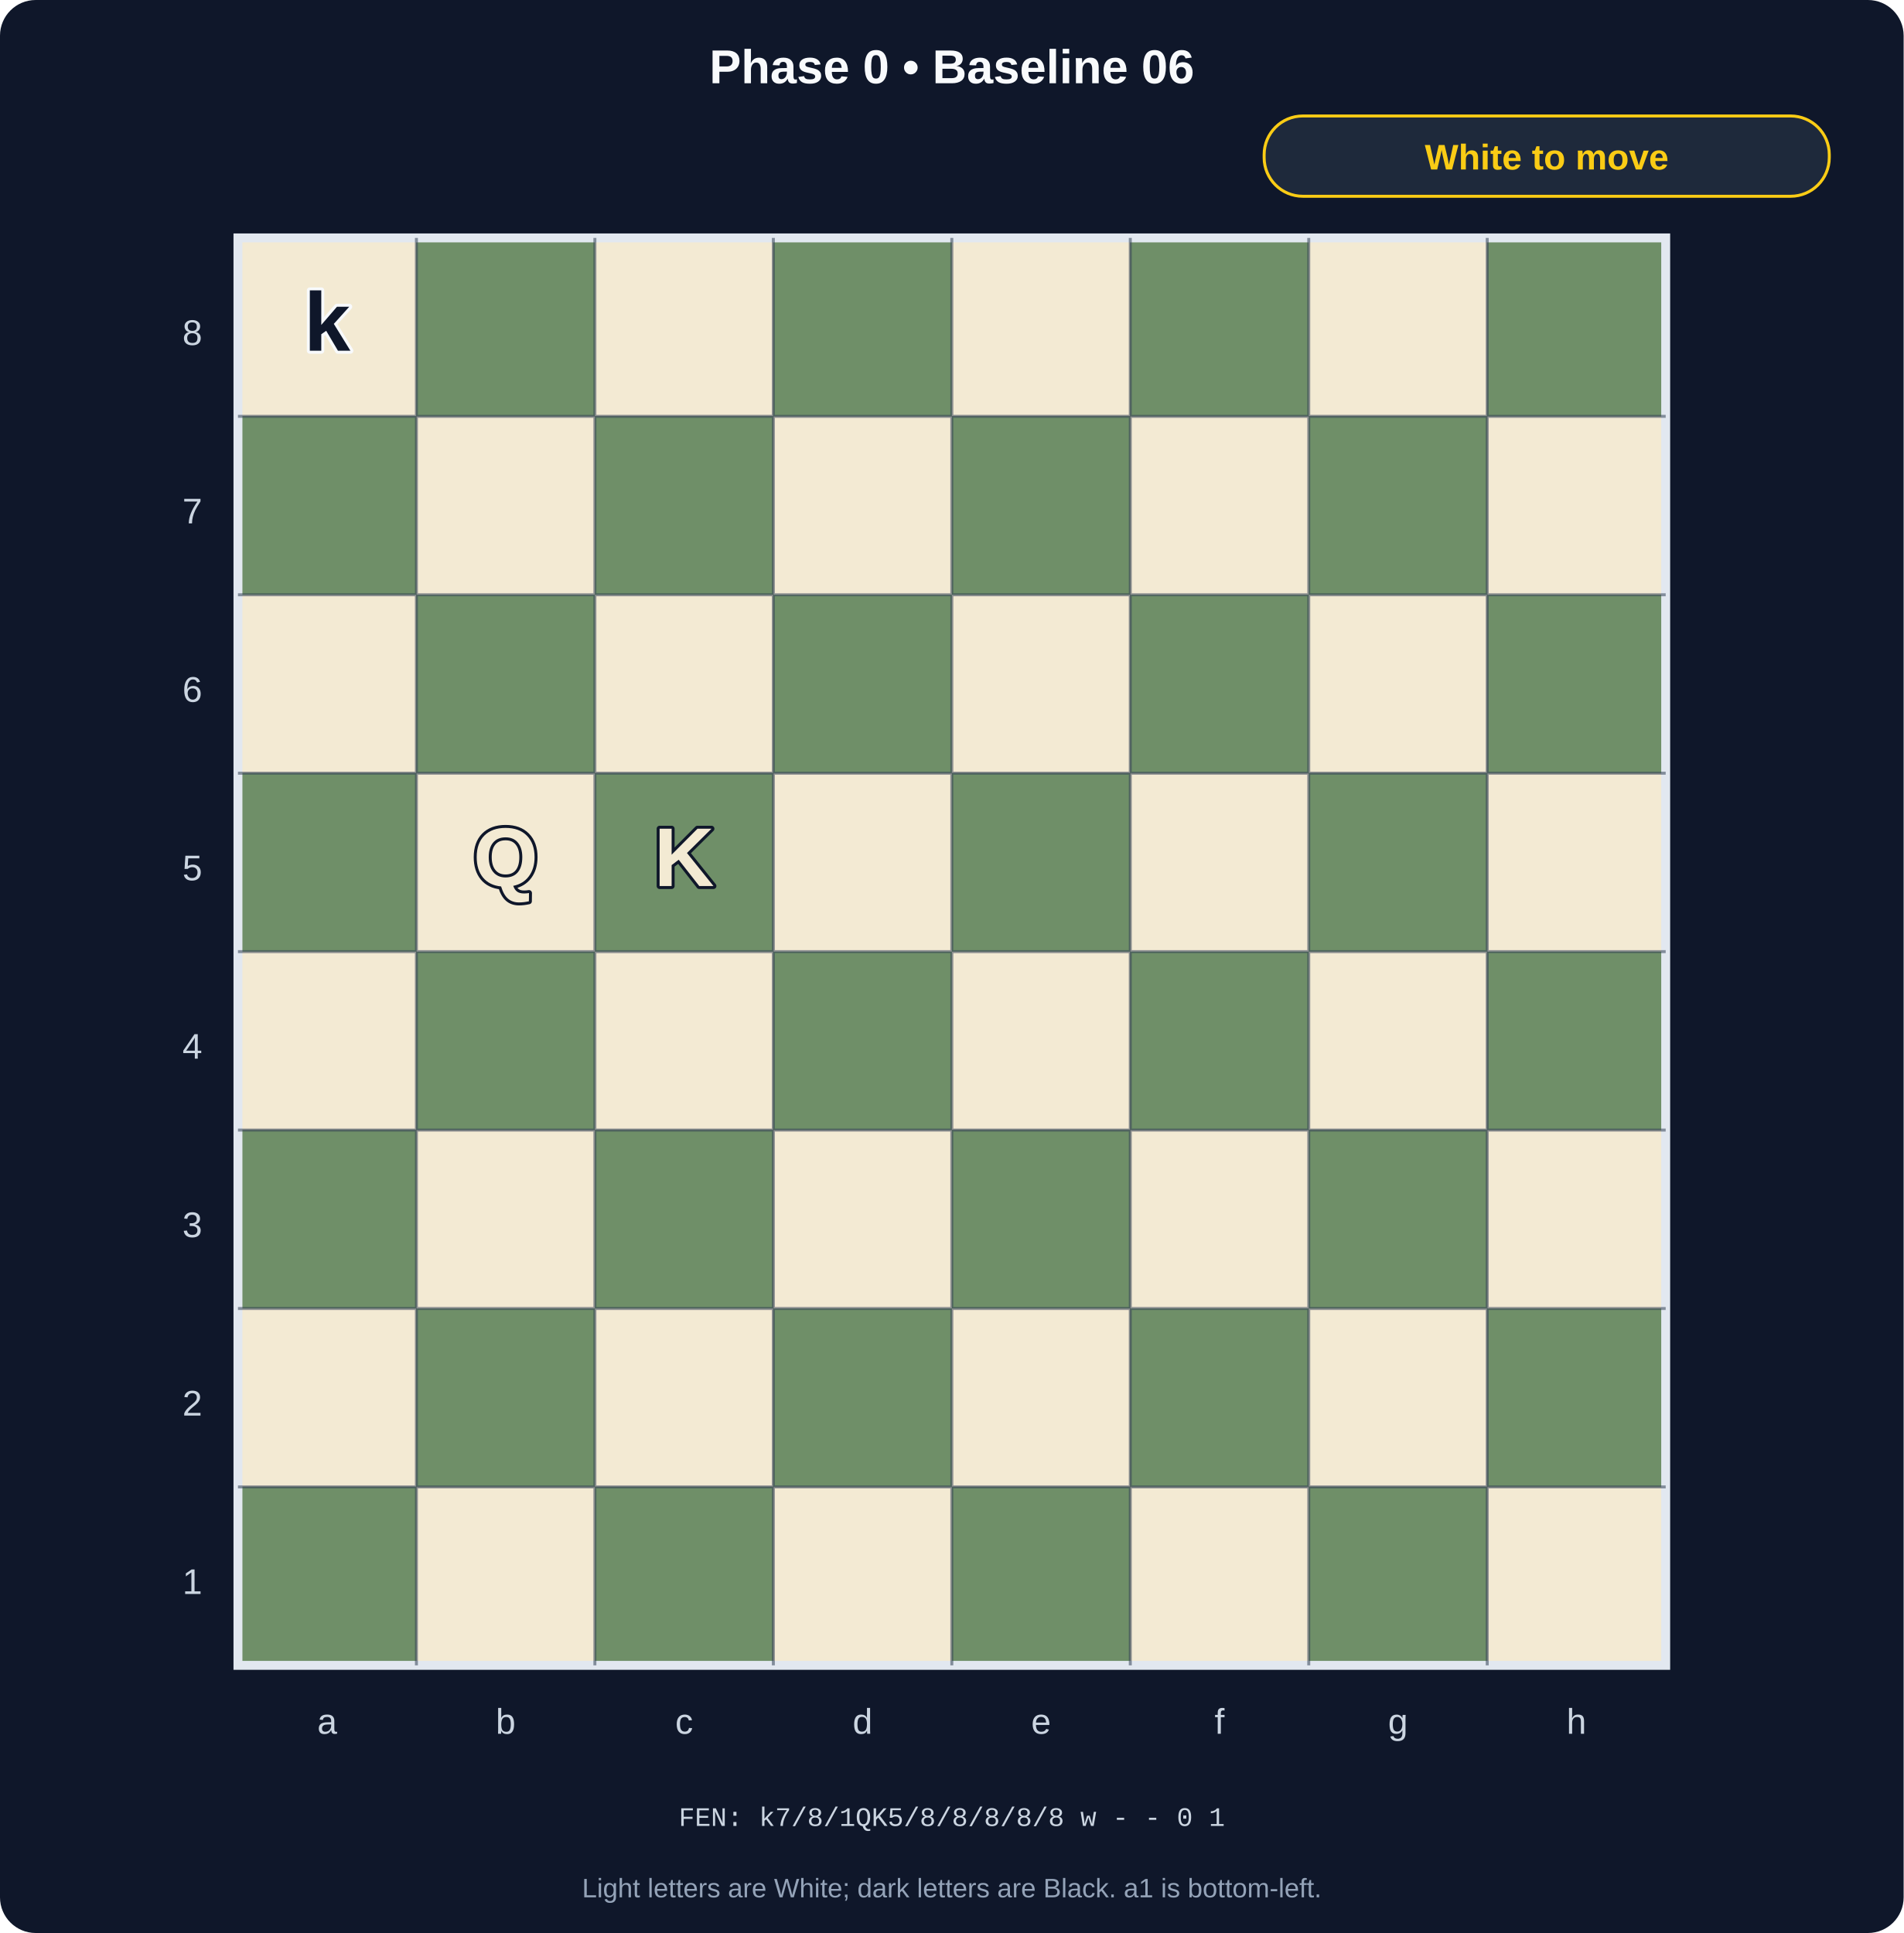
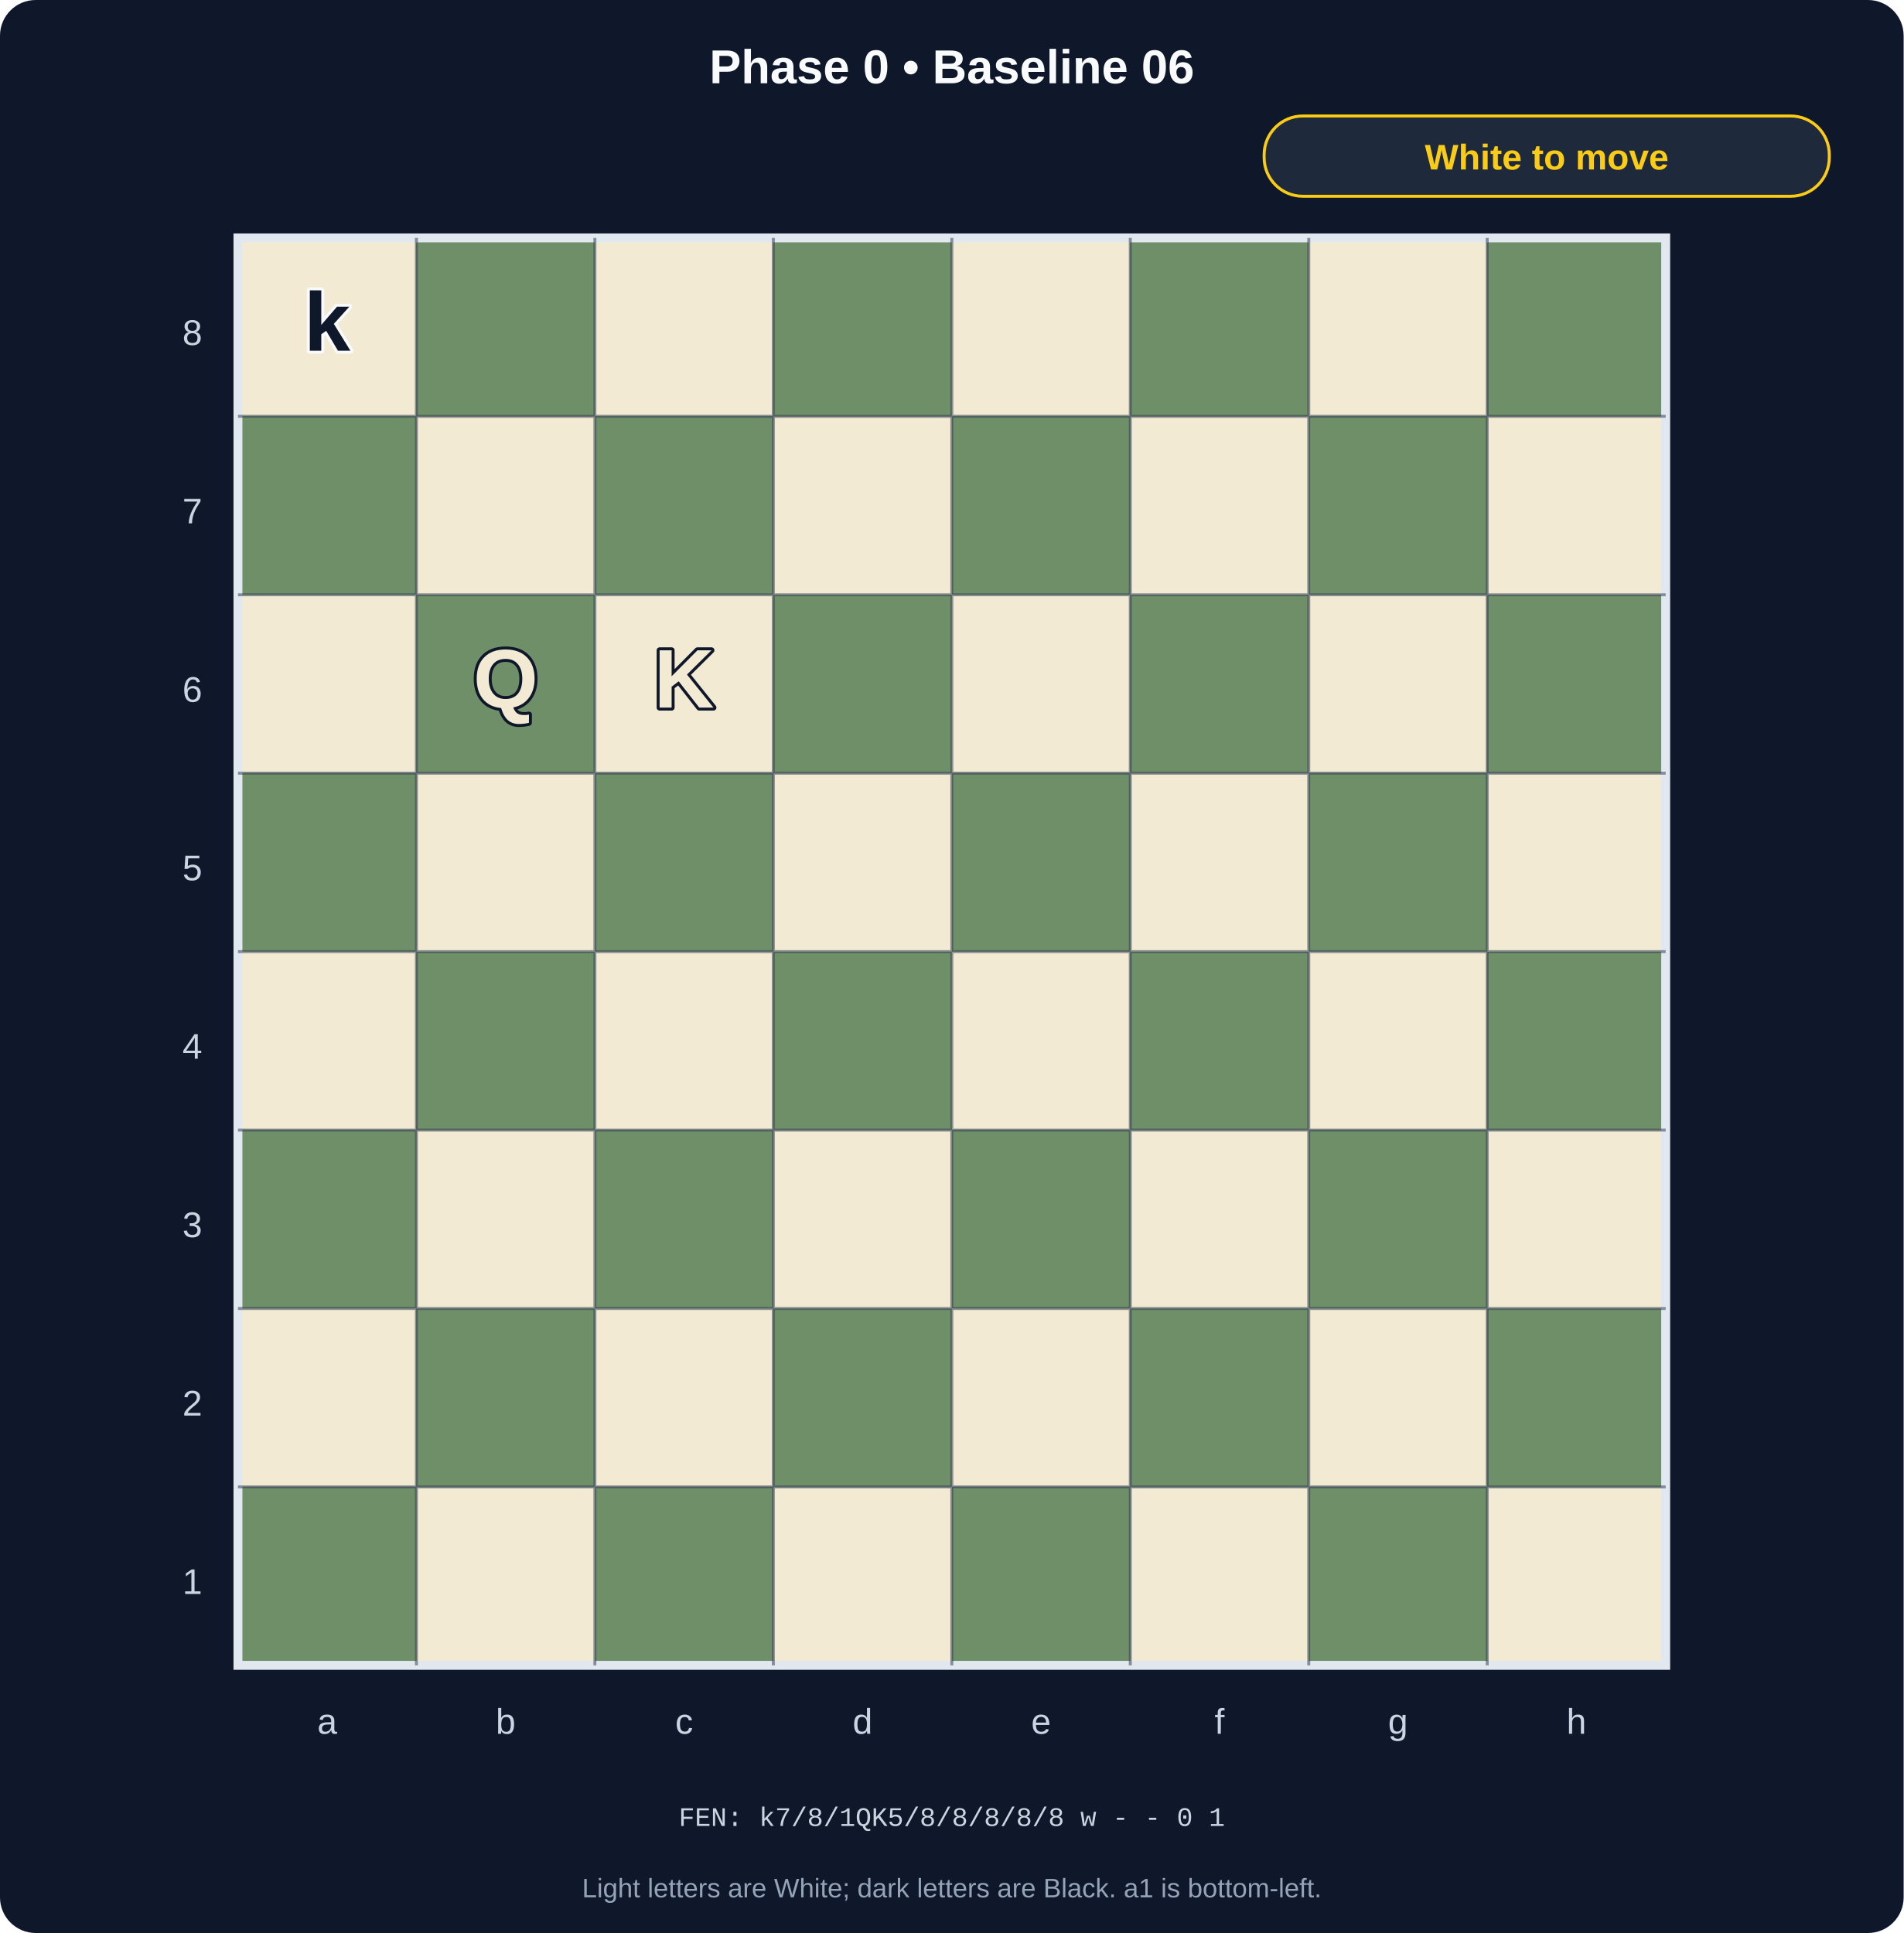
<svg xmlns="http://www.w3.org/2000/svg" viewBox="0 0 640 650" role="img" aria-labelledby="title desc">
  <rect width="640" height="650" rx="12" fill="#0f172a" />
  <text x="320" y="28" text-anchor="middle" font-family="Arial, sans-serif" font-size="16" font-weight="700" fill="#f8fafc">Phase 0 • Baseline 06</text>
  <rect x="425" y="39" width="190" height="27" rx="13" fill="#1e293b" stroke="#facc15" />
  <text x="520" y="57" text-anchor="middle" font-family="Arial, sans-serif" font-size="12" font-weight="700" fill="#facc15">White to move</text>
  <defs>
    <pattern id="checker" x="80" y="80" width="120" height="120" patternUnits="userSpaceOnUse">
      <rect width="60" height="60" fill="#f3ead3" />
      <rect x="60" width="60" height="60" fill="#6f8f68" />
      <rect y="60" width="60" height="60" fill="#6f8f68" />
      <rect x="60" y="60" width="60" height="60" fill="#f3ead3" />
    </pattern>
  </defs>
  <rect x="80" y="80" width="480" height="480" fill="url(#checker)" stroke="#e2e8f0" stroke-width="3" />
  <path d="M140 80V560M200 80V560M260 80V560M320 80V560M380 80V560M440 80V560M500 80V560M80 140H560M80 200H560M80 260H560M80 320H560M80 380H560M80 440H560M80 500H560" fill="none" stroke="#334155" stroke-width="1" opacity="0.55" />
  <g font-family="Arial, sans-serif" font-size="12" fill="#cbd5e1" text-anchor="middle">
    <text x="110" y="583">a</text>
    <text x="170" y="583">b</text>
    <text x="230" y="583">c</text>
    <text x="290" y="583">d</text>
    <text x="350" y="583">e</text>
    <text x="410" y="583">f</text>
    <text x="470" y="583">g</text>
    <text x="530" y="583">h</text>
  </g>
  <g font-family="Arial, sans-serif" font-size="12" fill="#cbd5e1" text-anchor="end">
    <text x="68" y="116">8</text>
    <text x="68" y="176">7</text>
    <text x="68" y="236">6</text>
    <text x="68" y="296">5</text>
    <text x="68" y="356">4</text>
    <text x="68" y="416">3</text>
    <text x="68" y="476">2</text>
    <text x="68" y="536">1</text>
  </g>
  <g font-family="Arial, sans-serif" font-size="28" font-weight="700" text-anchor="middle" dominant-baseline="middle" stroke-width="2" stroke-linejoin="round" paint-order="stroke">
    <text x="110" y="110" fill="#0f172a" stroke="#f8fafc">k</text>
-     <text x="170" y="290" fill="#f3ead3" stroke="#0f172a">Q</text>
-     <text x="230" y="290" fill="#f3ead3" stroke="#0f172a">K</text>
+     <text x="170" y="230" fill="#f3ead3" stroke="#0f172a">Q</text>
+     <text x="230" y="230" fill="#f3ead3" stroke="#0f172a">K</text>
  </g>
  <text x="320" y="614" text-anchor="middle" font-family="Courier New, monospace" font-size="9" fill="#cbd5e1" textLength="560" lengthAdjust="spacingAndGlyphs">FEN: k7/8/1QK5/8/8/8/8/8 w - - 0 1</text>
  <text x="320" y="638" text-anchor="middle" font-family="Arial, sans-serif" font-size="9" fill="#94a3b8">Light letters are White; dark letters are Black. a1 is bottom-left.</text>
</svg>
